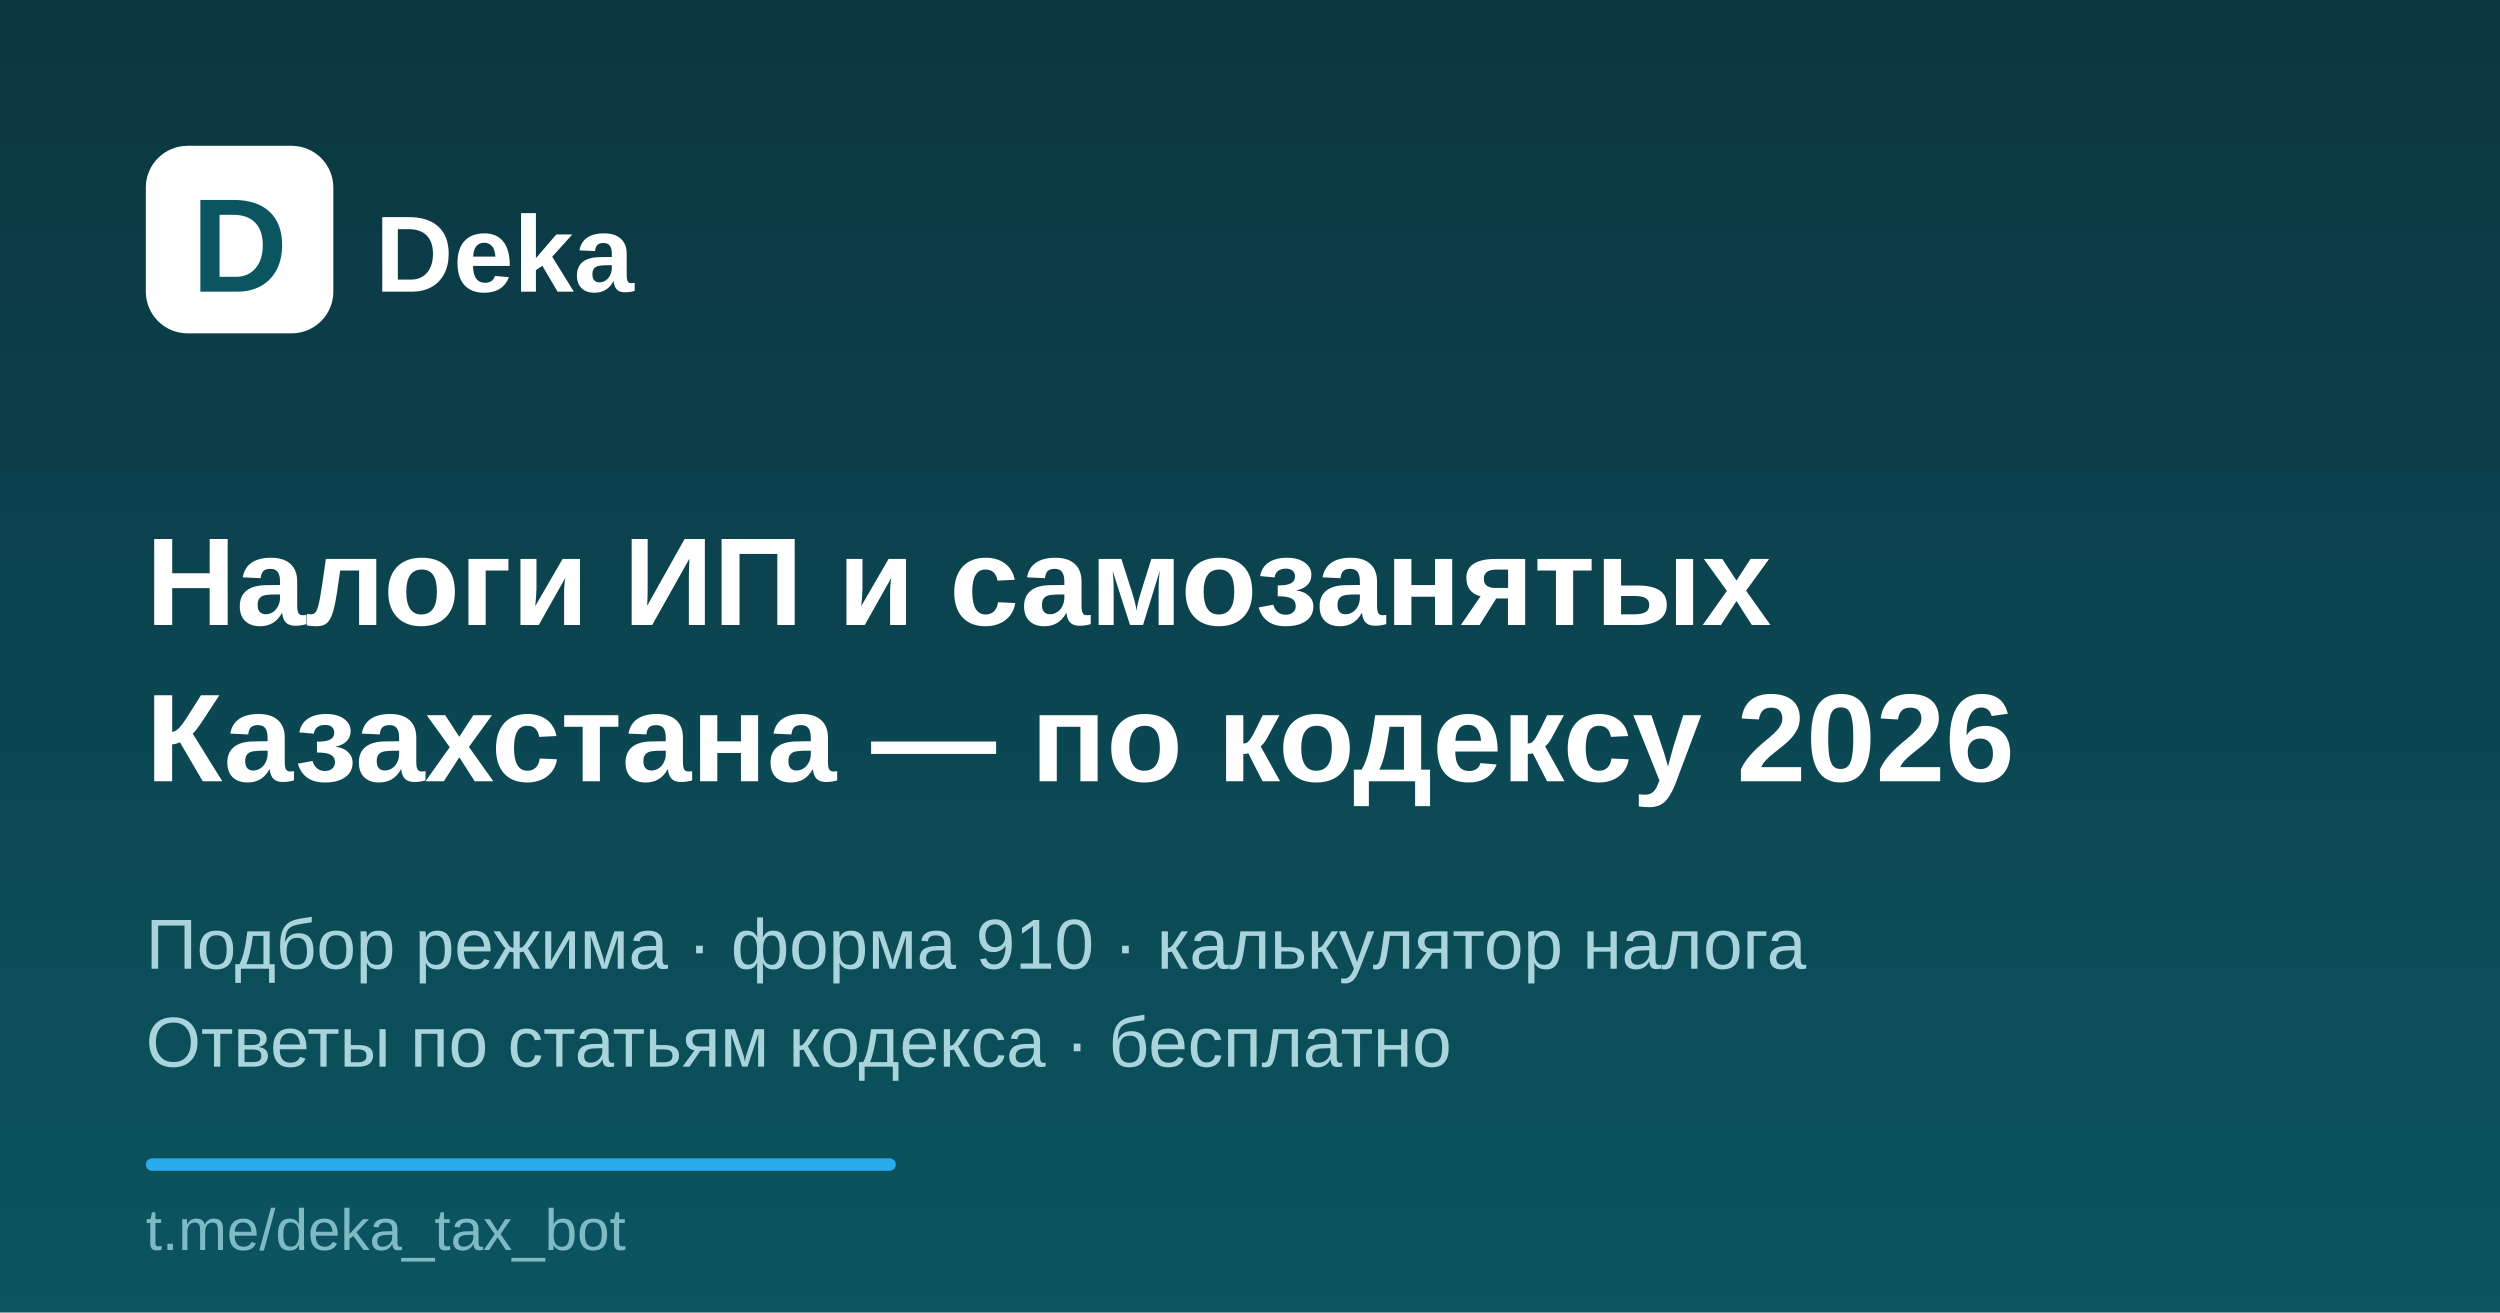
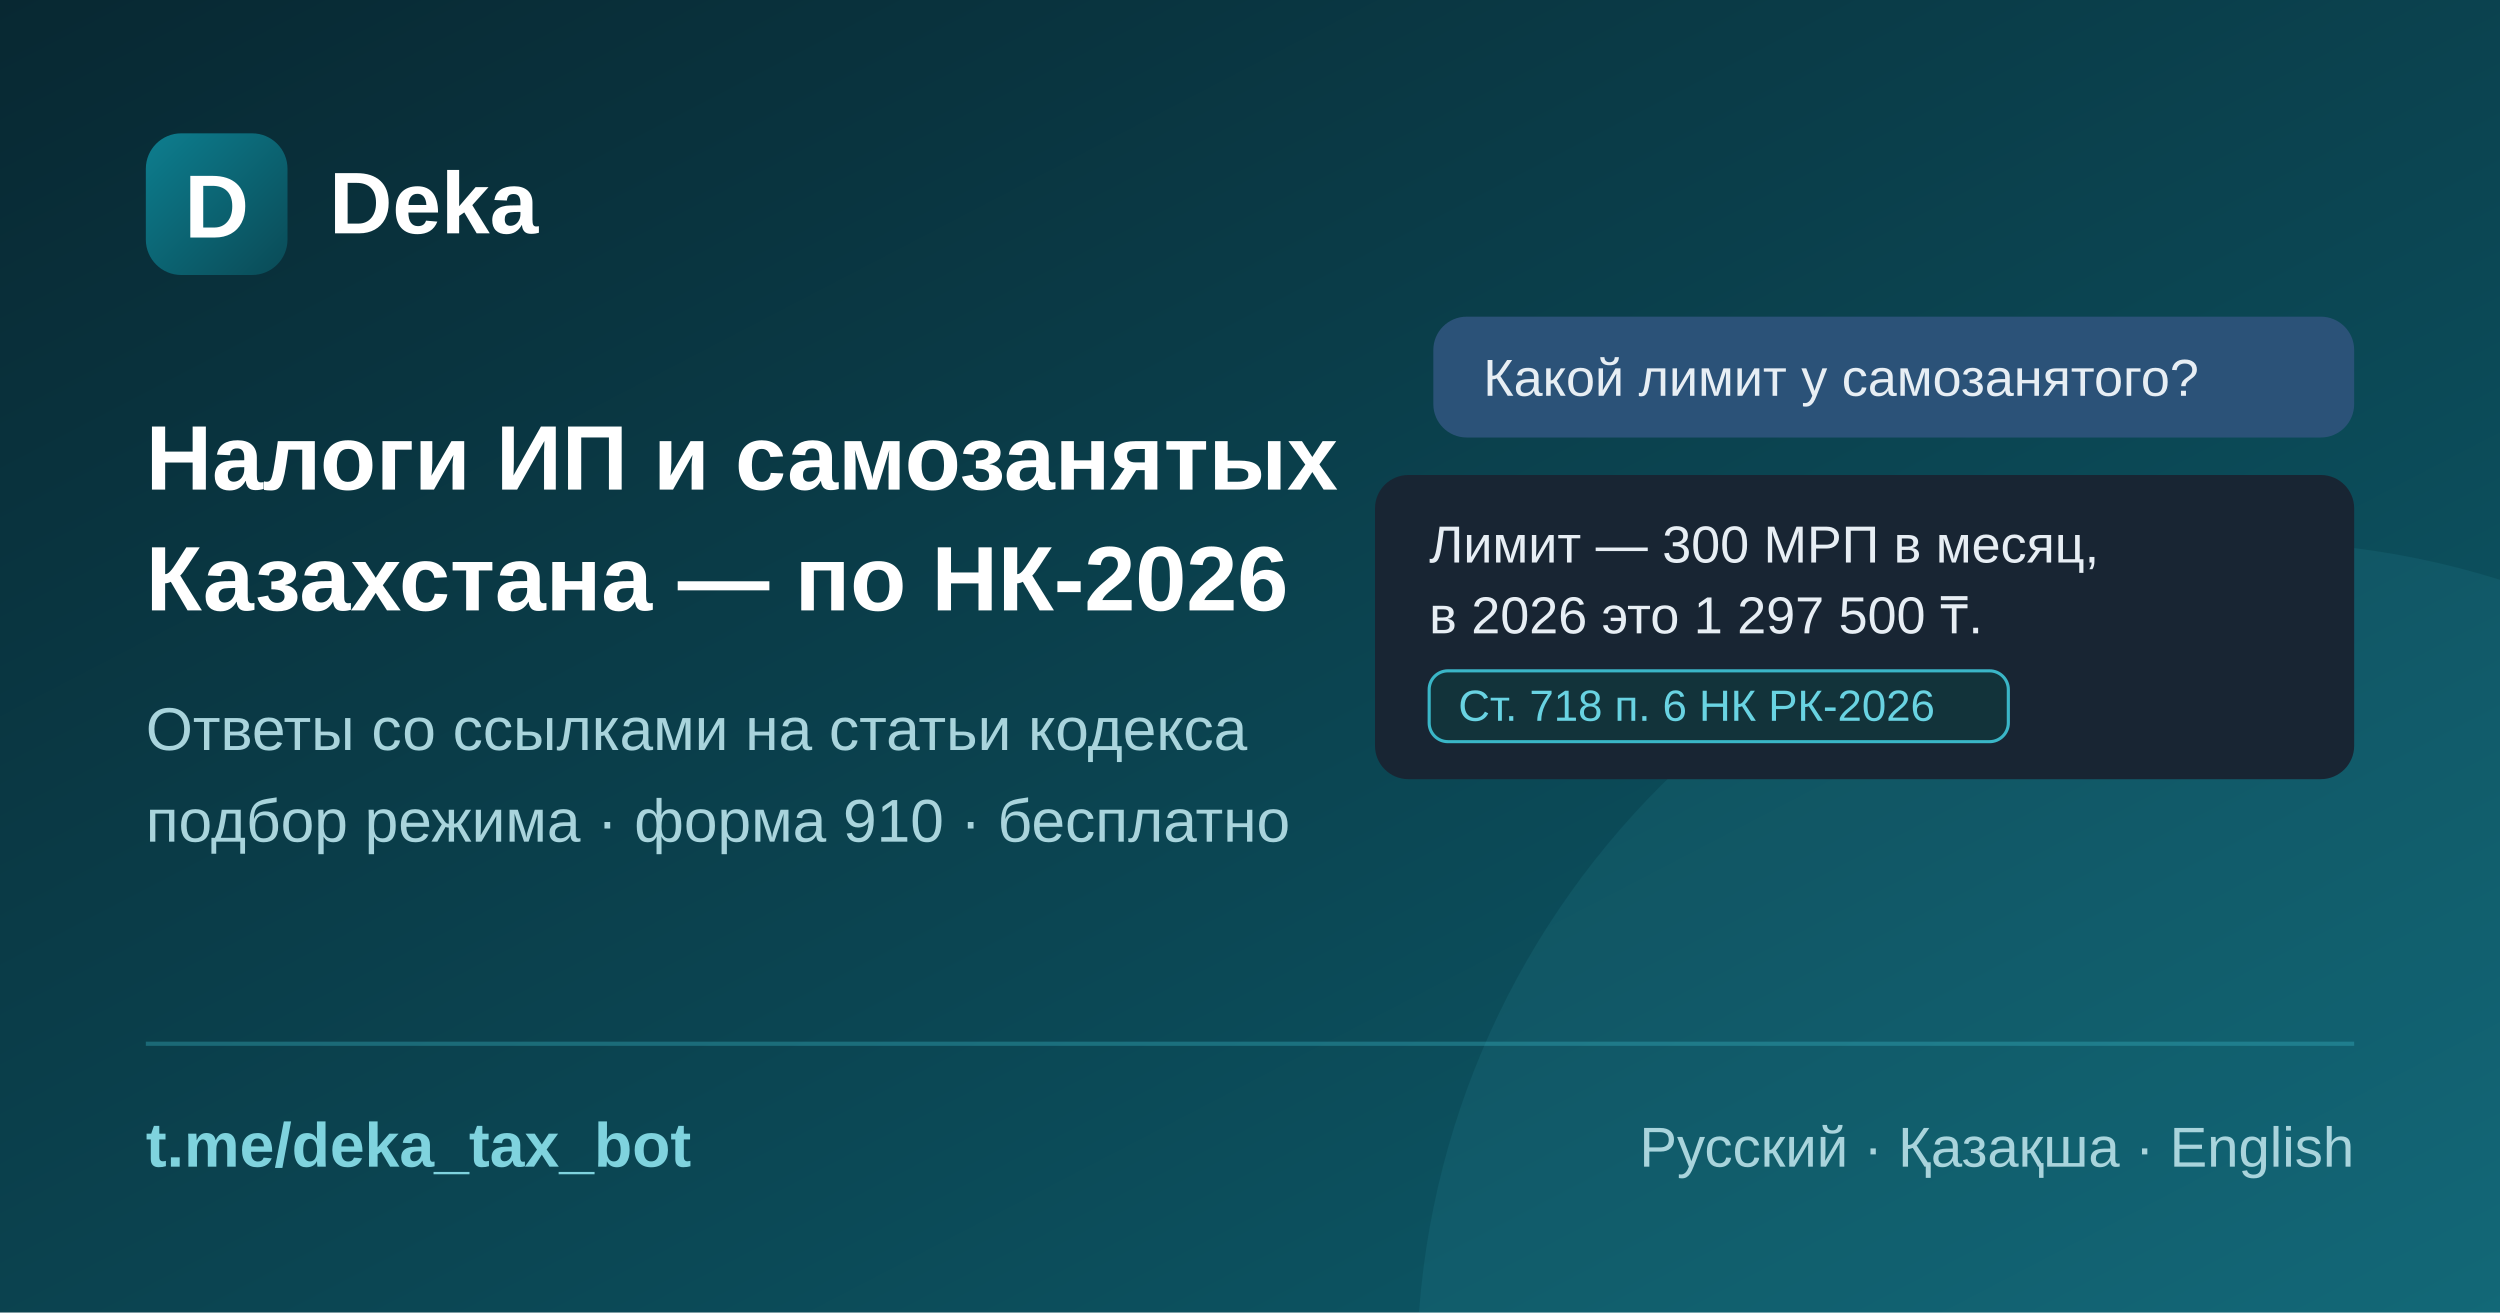
<svg xmlns="http://www.w3.org/2000/svg" width="1200" height="630" viewBox="0 0 1200 630">
  <defs>
-     <linearGradient id="g" x1="0" y1="0" x2="0" y2="1">
-       <stop offset="0" stop-color="#0b3540" />
-       <stop offset="1" stop-color="#0b5560" />
+     <linearGradient id="g" x1="0" y1="0" x2="1" y2="1">
+       <stop offset="0" stop-color="#082832" />
+       <stop offset=".55" stop-color="#0b4552" />
+       <stop offset="1" stop-color="#0d5f6e" />
+     </linearGradient>
+     <linearGradient id="d" x1="0" y1="0" x2="1" y2="1">
+       <stop offset="0" stop-color="#0d7e8f" />
+       <stop offset="1" stop-color="#0a4a56" />
    </linearGradient>
  </defs>
  <rect width="1200" height="630" fill="url(#g)" />
-   <rect x="70" y="70" width="90" height="90" rx="20" fill="#ffffff" />
-   <text x="115" y="140" font-size="64" font-family="Arial, sans-serif" font-weight="bold" fill="#0b5560" text-anchor="middle">D</text>
-   <text x="180" y="140" font-size="52" font-family="Arial, sans-serif" font-weight="bold" fill="#ffffff">Deka</text>
-   <text x="70" y="300" font-size="60" font-family="Arial, sans-serif" font-weight="bold" fill="#ffffff">Налоги ИП и самозанятых</text>
-   <text x="70" y="375" font-size="60" font-family="Arial, sans-serif" font-weight="bold" fill="#ffffff">Казахстана — по кодексу 2026</text>
-   <text x="70" y="465" font-size="34" font-family="Arial, sans-serif" fill="#a9d4dc">Подбор режима · форма 910 · калькулятор налога</text>
-   <text x="70" y="512" font-size="34" font-family="Arial, sans-serif" fill="#a9d4dc">Ответы по статьям кодекса · бесплатно</text>
-   <rect x="70" y="556" width="360" height="6" rx="3" fill="#2aabee" />
-   <text x="70" y="600" font-size="28" font-family="Arial, sans-serif" fill="#7fb9c4">t.me/deka_tax_bot</text>
+   <circle cx="1080" cy="660" r="400" fill="#3ab6c7" opacity=".10" />
+   <rect x="70" y="64" width="68" height="68" rx="17" fill="url(#d)" />
+   <text x="104" y="114" font-size="43" font-family="Arial, sans-serif" font-weight="bold" fill="#ffffff" text-anchor="middle">D</text>
+   <text x="158" y="112" font-size="42" font-family="Arial, sans-serif" font-weight="bold" fill="#ffffff">Deka</text>
+   <text x="70" y="235" font-size="44" font-family="Arial, sans-serif" font-weight="bold" fill="#ffffff">Налоги ИП и самозанятых</text>
+   <text x="70" y="293" font-size="44" font-family="Arial, sans-serif" font-weight="bold" fill="#ffffff">Казахстана — по НК-2026</text>
+   <text x="70" y="360" font-size="29" font-family="Arial, sans-serif" fill="#a9d4dc">Ответы со ссылками на статьи кодекса</text>
+   <text x="70" y="404" font-size="29" font-family="Arial, sans-serif" fill="#a9d4dc">подбор режима · форма 910 · бесплатно</text>
+   <rect x="688" y="152" width="442" height="58" rx="16" fill="#2b5278" />
+   <text x="712" y="190" font-size="25" font-family="Arial, sans-serif" fill="#e7eef4">Какой лимит у самозанятого?</text>
+   <rect x="660" y="228" width="470" height="146" rx="16" fill="#182533" />
+   <text x="686" y="270" font-size="25" font-family="Arial, sans-serif" fill="#e7eef4">Лимит — 300 МРП в месяц,</text>
+   <text x="686" y="304" font-size="25" font-family="Arial, sans-serif" fill="#e7eef4">в 2026 это 1 297 500 ₸.</text>
+   <rect x="686" y="322" width="278" height="34" rx="9" fill="#12333a" stroke="#3ab6c7" stroke-width="1.5" />
+   <text x="700" y="346" font-size="21" font-family="Arial, sans-serif" fill="#69d3e2">Ст. 718 п. 6 НК РК-2026</text>
+   <rect x="70" y="500" width="1060" height="2" fill="#3ab6c7" opacity=".35" />
+   <text x="70" y="560" font-size="30" font-family="Arial, sans-serif" font-weight="bold" fill="#7fd3de">t.me/deka_tax_bot</text>
+   <text x="1130" y="560" font-size="27" font-family="Arial, sans-serif" fill="#a9d4dc" text-anchor="end">Русский · Қазақша · English</text>
</svg>
